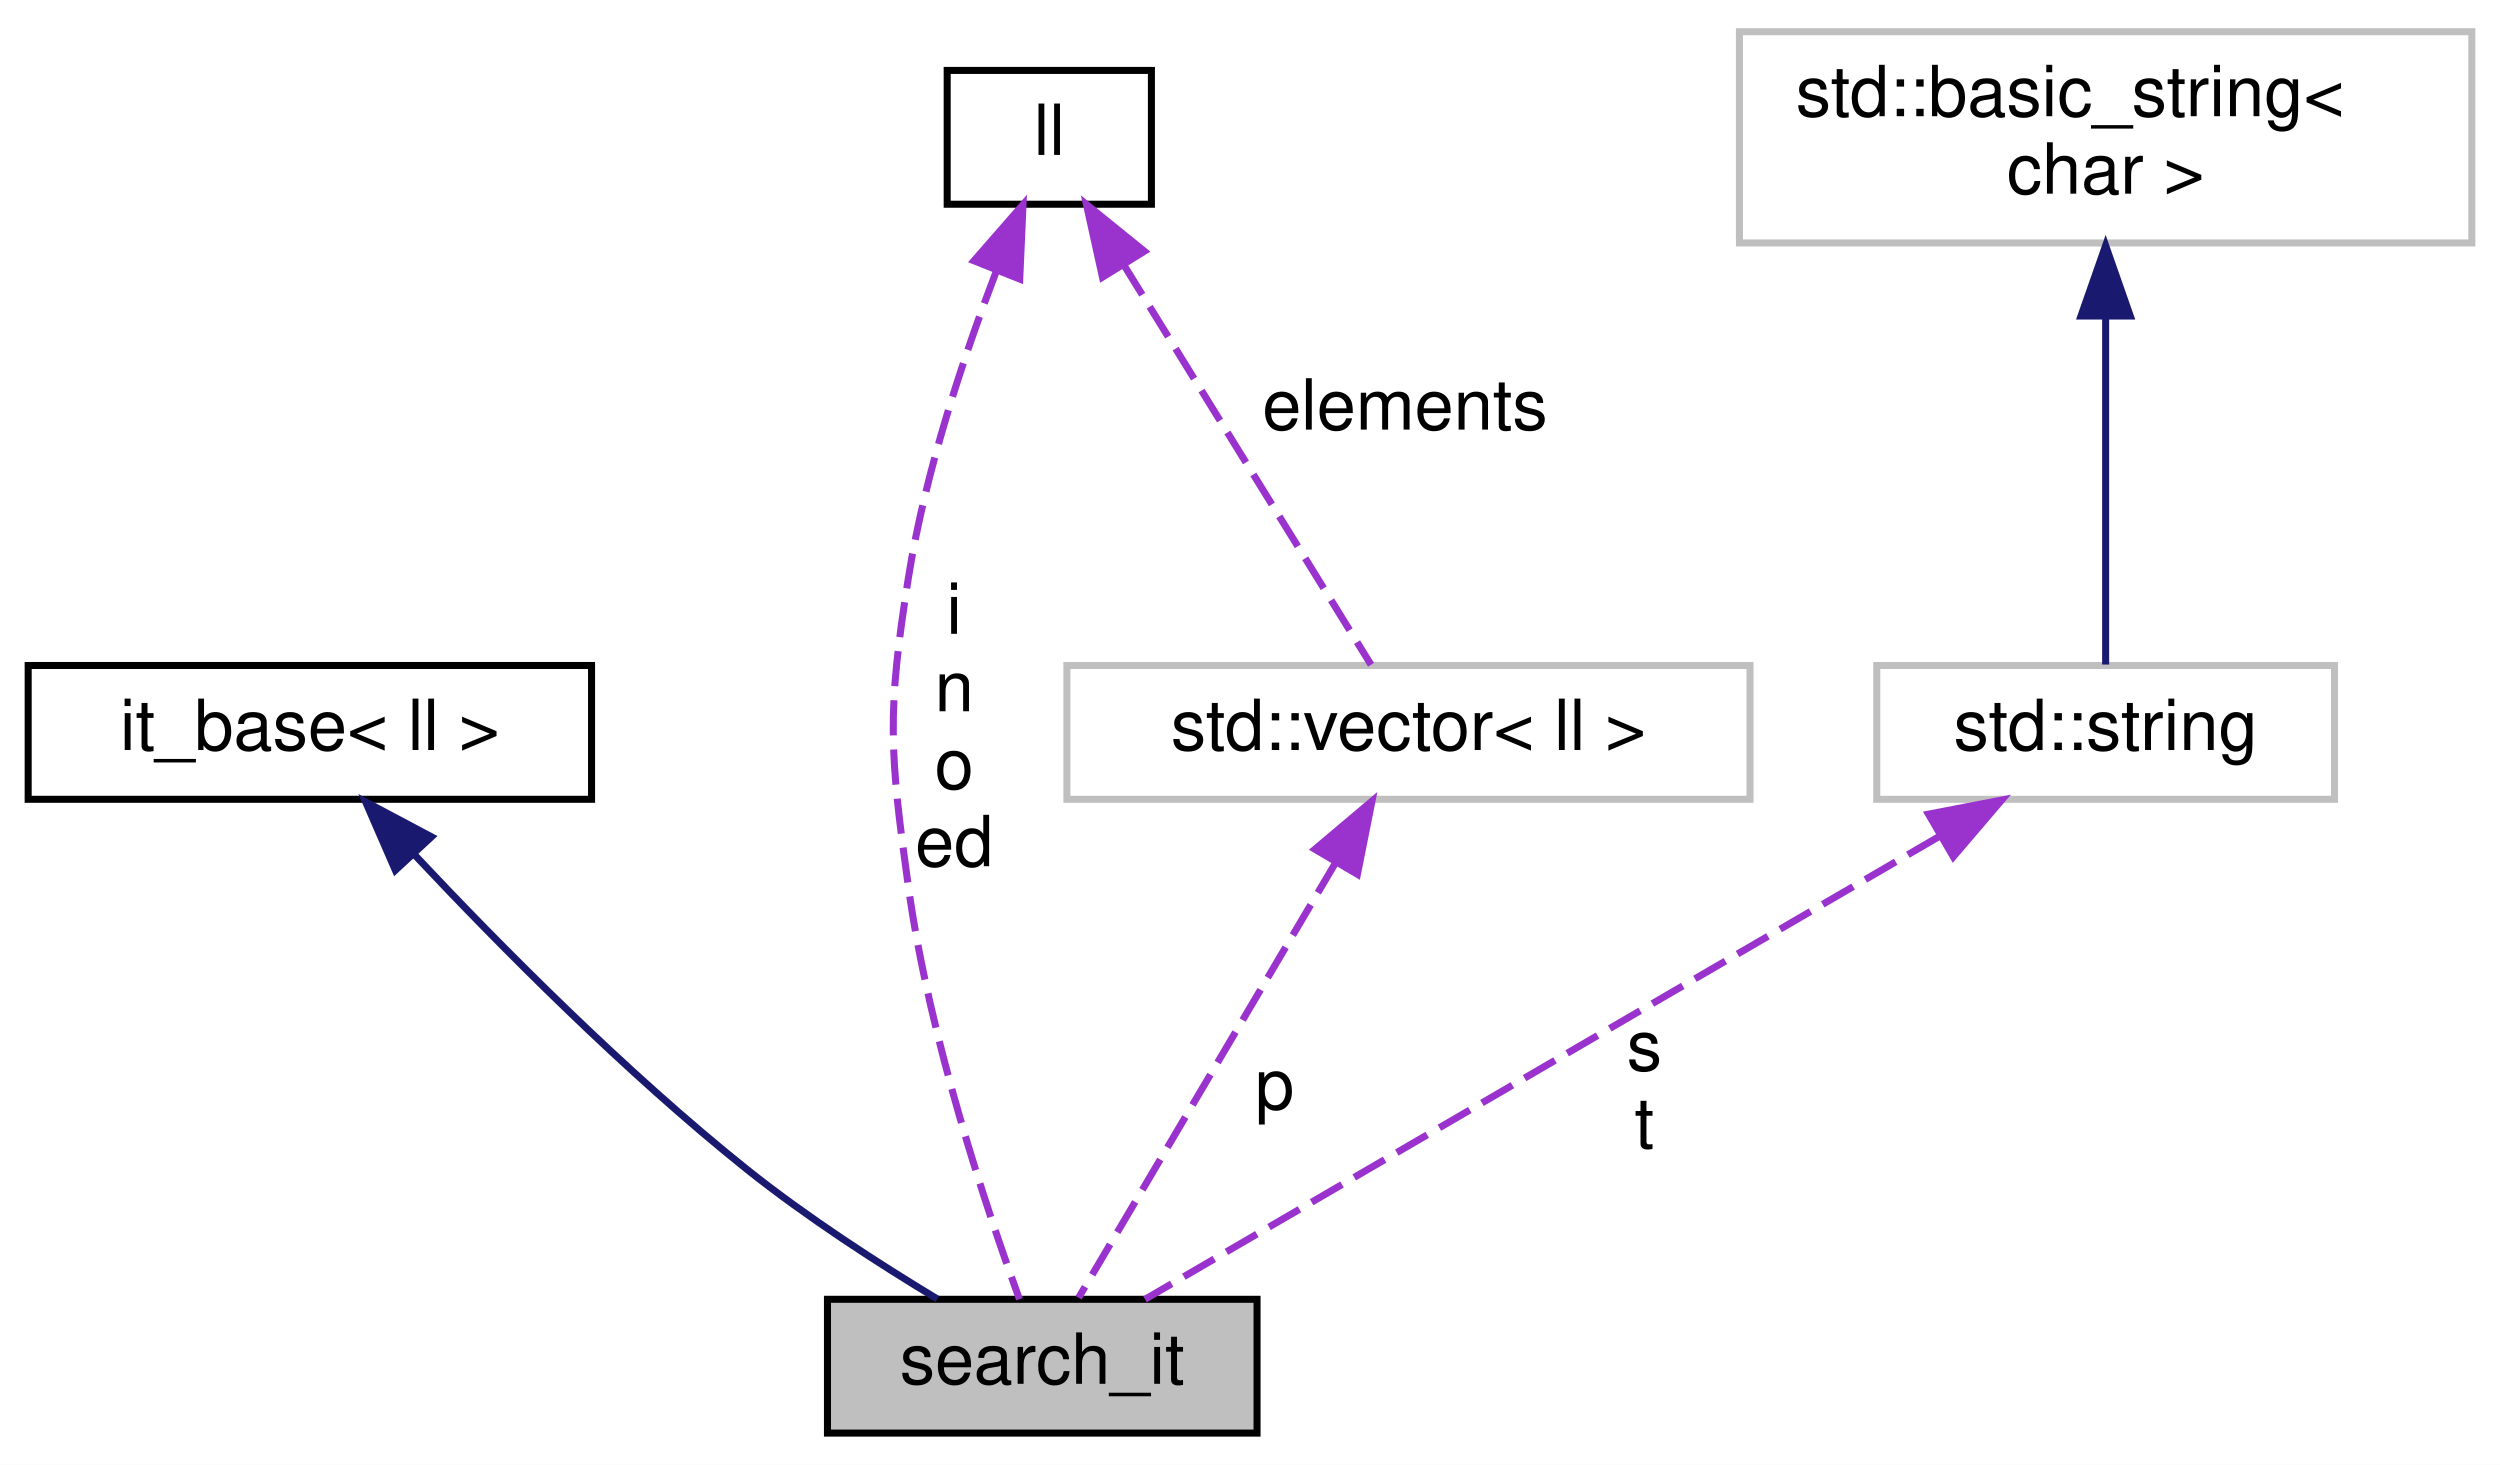
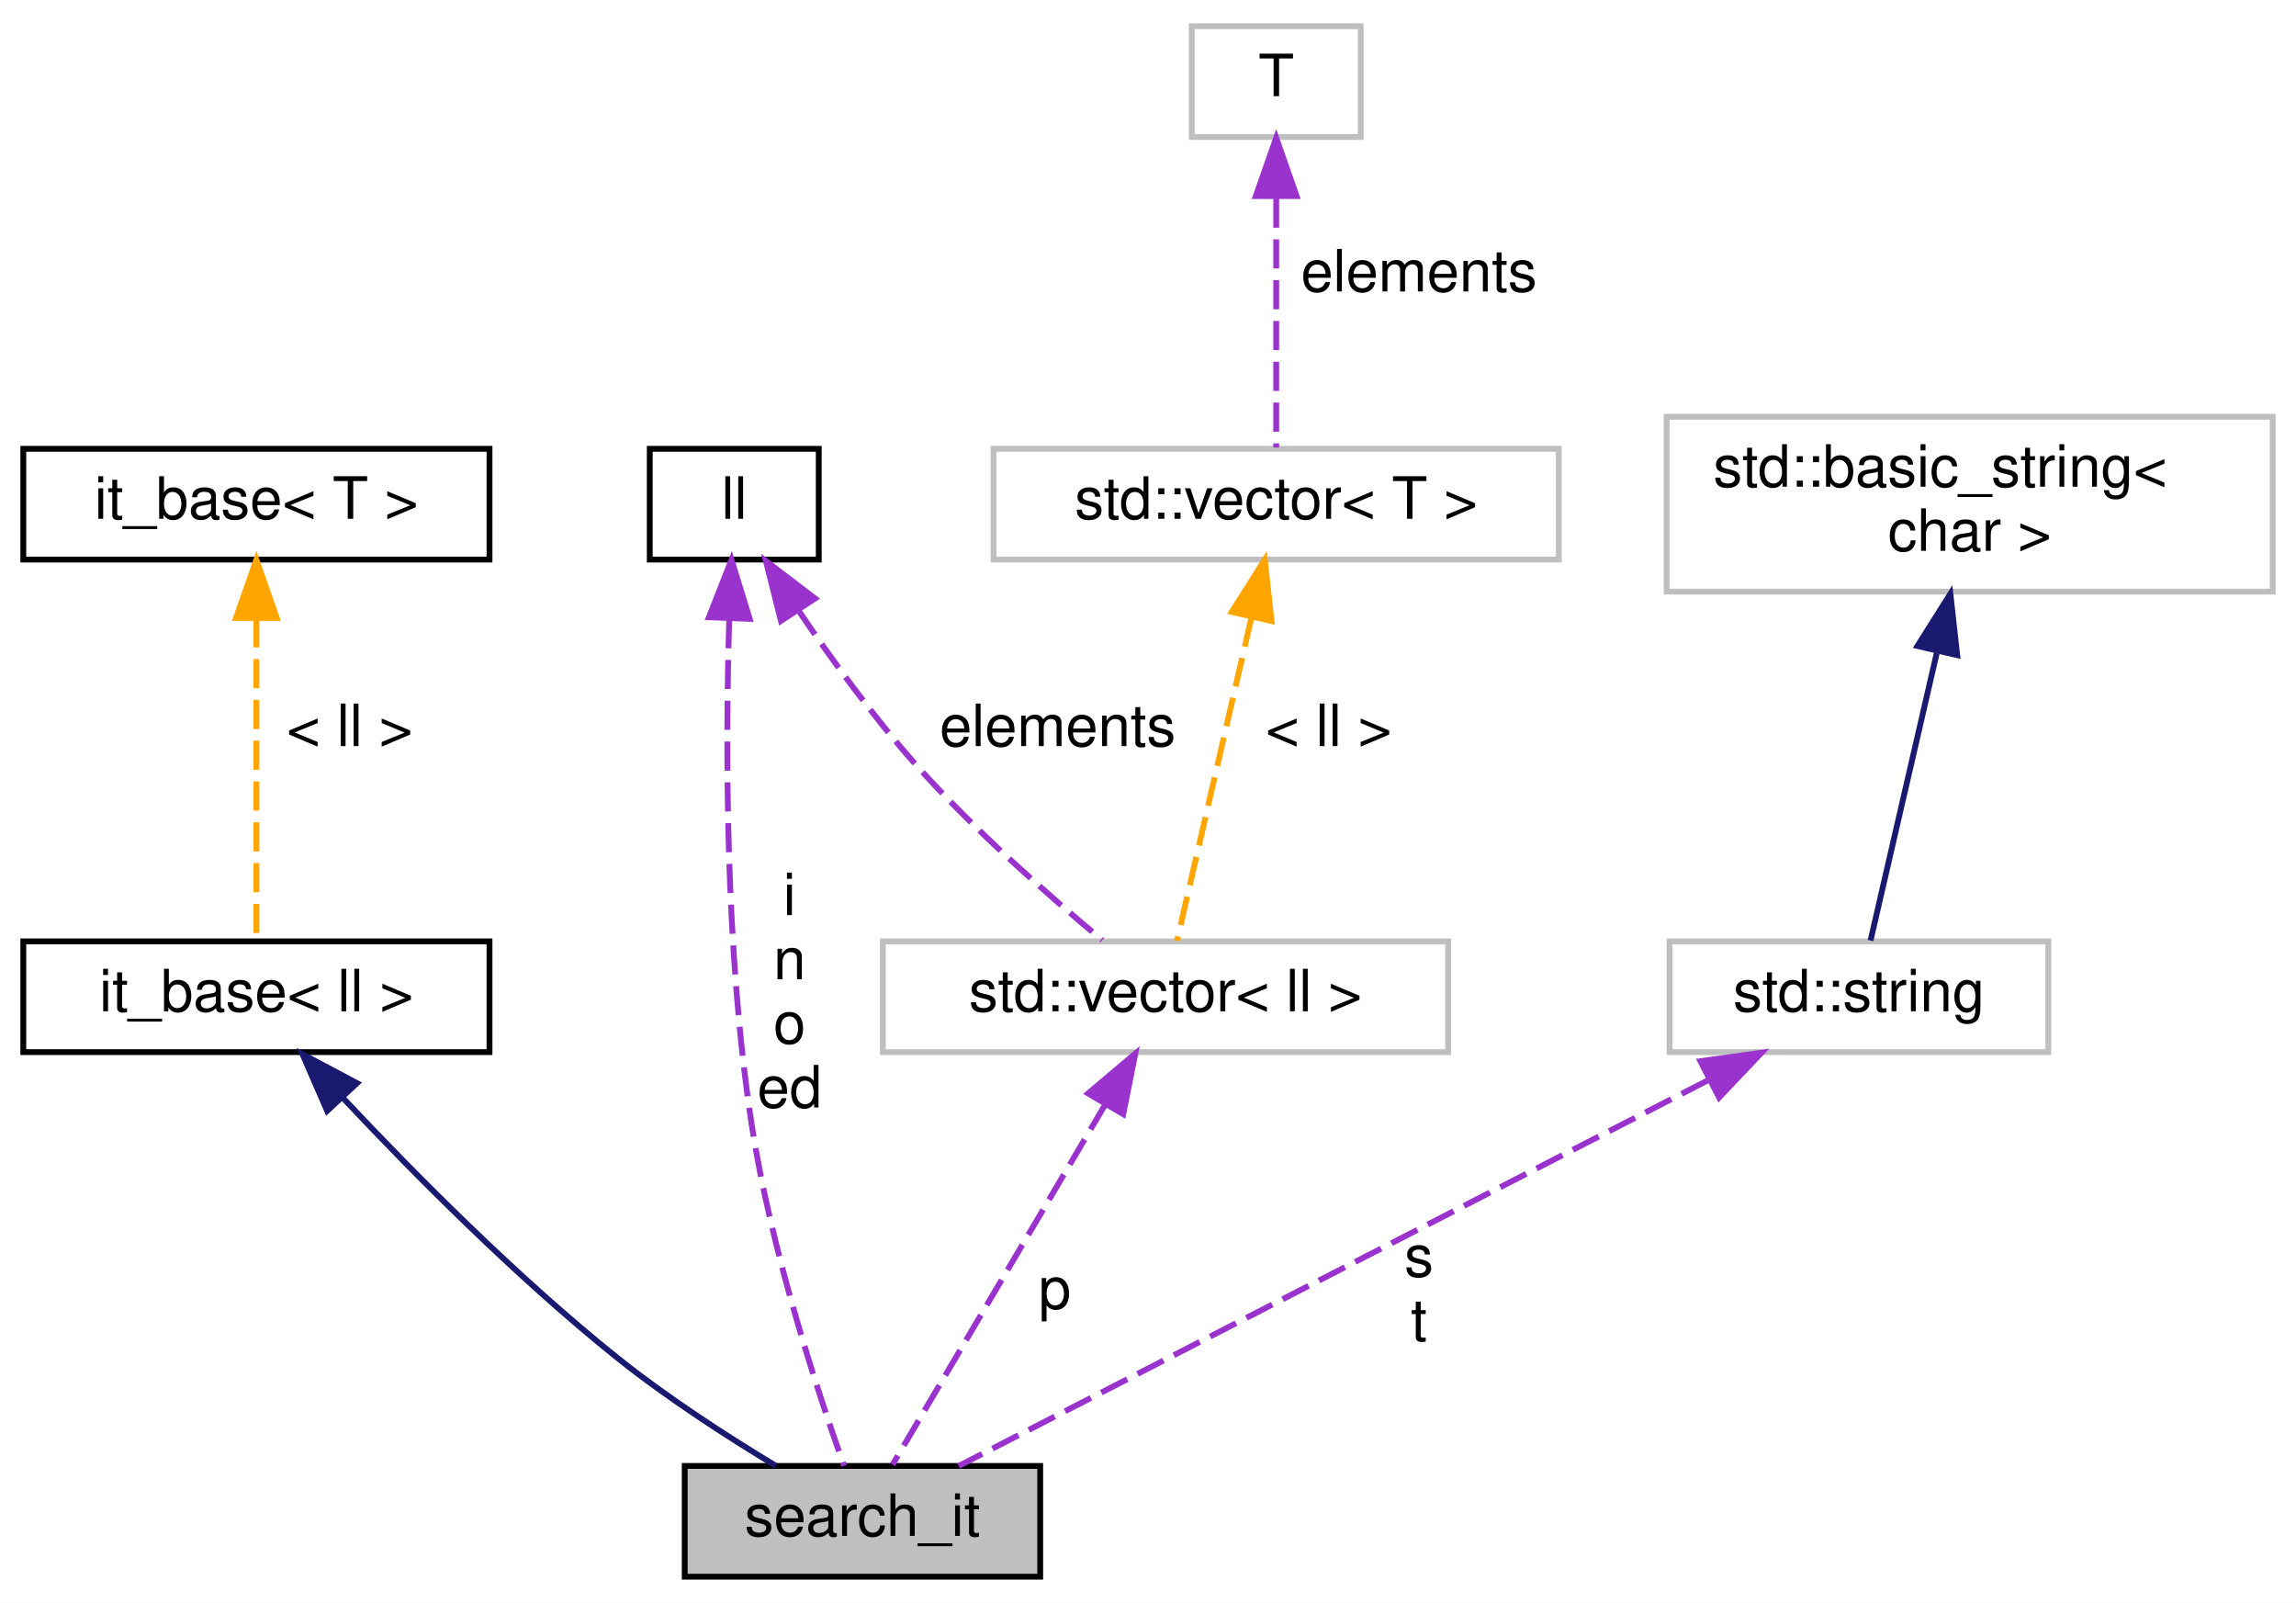
- <svg xmlns="http://www.w3.org/2000/svg" xmlns:xlink="http://www.w3.org/1999/xlink" width="355pt" height="208pt" viewBox="0.00 0.00 355.00 208.00">
-   <g id="graph0" class="graph" transform="scale(1 1) rotate(0) translate(4 204)">
-     <polygon fill="white" stroke="transparent" points="-4,4 -4,-204 351,-204 351,4 -4,4" />
+ <svg xmlns="http://www.w3.org/2000/svg" xmlns:xlink="http://www.w3.org/1999/xlink" width="394pt" height="275pt" viewBox="0.00 0.00 394.00 275.00">
+   <g id="graph0" class="graph" transform="scale(1 1) rotate(0) translate(4 271)">
+     <polygon fill="white" stroke="transparent" points="-4,4 -4,-271 390,-271 390,4 -4,4" />
    <g id="node1" class="node">
      <g id="a_node1">
        <a xlink:title=" ">
          <polygon fill="#bfbfbf" stroke="black" points="113.5,-0.5 113.5,-19.5 174.5,-19.5 174.5,-0.5 113.5,-0.5" />
          <text text-anchor="middle" x="144" y="-7.5" font-family="Helvetica,sans-Serif" font-size="10.00">search_it</text>
        </a>
      </g>
    </g>
    <g id="node2" class="node">
      <g id="a_node2">
        <a xlink:href="structit__base.html" target="_top" xlink:title=" ">
          <polygon fill="white" stroke="black" points="0,-90.5 0,-109.5 80,-109.5 80,-90.5 0,-90.5" />
          <text text-anchor="middle" x="40" y="-97.5" font-family="Helvetica,sans-Serif" font-size="10.00">it_base&lt; ll &gt;</text>
        </a>
      </g>
    </g>
    <g id="edge1" class="edge">
      <path fill="none" stroke="midnightblue" d="M54.96,-82.52C67.03,-69.67 84.78,-51.77 102,-38 110.53,-31.18 120.84,-24.53 129.11,-19.54" />
      <polygon fill="midnightblue" stroke="midnightblue" points="52.14,-80.42 47.91,-90.14 57.27,-85.17 52.14,-80.42" />
    </g>
    <g id="node3" class="node">
      <g id="a_node3">
-         <a xlink:href="structll.html" target="_top" xlink:title=" ">
-           <polygon fill="white" stroke="black" points="130.5,-175 130.5,-194 159.5,-194 159.5,-175 130.5,-175" />
-           <text text-anchor="middle" x="145" y="-182" font-family="Helvetica,sans-Serif" font-size="10.00">ll</text>
+         <a xlink:href="structit__base.html" target="_top" xlink:title=" ">
+           <polygon fill="white" stroke="black" points="0,-175 0,-194 80,-194 80,-175 0,-175" />
+           <text text-anchor="middle" x="40" y="-182" font-family="Helvetica,sans-Serif" font-size="10.00">it_base&lt; T &gt;</text>
        </a>
      </g>
    </g>
    <g id="edge2" class="edge">
-       <path fill="none" stroke="#9a32cd" stroke-dasharray="5,2" d="M137.52,-165.6C132.9,-153.53 127.39,-137.09 125,-122 121.94,-102.69 122.31,-97.37 125,-78 128,-56.44 136.17,-32.08 140.76,-19.51" />
-       <polygon fill="#9a32cd" stroke="#9a32cd" points="134.3,-166.97 141.27,-174.95 140.8,-164.37 134.3,-166.97" />
+       <path fill="none" stroke="orange" stroke-dasharray="5,2" d="M40,-164.93C40,-147.63 40,-122.61 40,-109.6" />
+       <polygon fill="orange" stroke="orange" points="36.5,-164.98 40,-174.98 43.5,-164.98 36.5,-164.98" />
+       <text text-anchor="middle" x="56" y="-143" font-family="Helvetica,sans-Serif" font-size="10.00"> &lt; ll &gt;</text>
+     </g>
+     <g id="node4" class="node">
+       <g id="a_node4">
+         <a xlink:href="structll.html" target="_top" xlink:title=" ">
+           <polygon fill="white" stroke="black" points="107.5,-175 107.5,-194 136.5,-194 136.5,-175 107.5,-175" />
+           <text text-anchor="middle" x="122" y="-182" font-family="Helvetica,sans-Serif" font-size="10.00">ll</text>
+         </a>
+       </g>
+     </g>
+     <g id="edge3" class="edge">
+       <path fill="none" stroke="#9a32cd" stroke-dasharray="5,2" d="M121.14,-164.78C120.49,-143.59 120.38,-108.1 125,-78 128.3,-56.49 136.35,-32.1 140.84,-19.52" />
+       <polygon fill="#9a32cd" stroke="#9a32cd" points="117.65,-165.1 121.53,-174.96 124.65,-164.83 117.65,-165.1" />
      <text text-anchor="middle" x="131.5" y="-114" font-family="Helvetica,sans-Serif" font-size="10.00"> i</text>
      <text text-anchor="middle" x="131.5" y="-103" font-family="Helvetica,sans-Serif" font-size="10.00">n</text>
      <text text-anchor="middle" x="131.5" y="-92" font-family="Helvetica,sans-Serif" font-size="10.00">o</text>
      <text text-anchor="middle" x="131.5" y="-81" font-family="Helvetica,sans-Serif" font-size="10.00">ed</text>
    </g>
-     <g id="node4" class="node">
-       <g id="a_node4">
+     <g id="node5" class="node">
+       <g id="a_node5">
        <a xlink:title=" ">
          <polygon fill="white" stroke="#bfbfbf" points="147.5,-90.5 147.5,-109.5 244.5,-109.5 244.5,-90.5 147.5,-90.5" />
          <text text-anchor="middle" x="196" y="-97.5" font-family="Helvetica,sans-Serif" font-size="10.00">std::vector&lt; ll &gt;</text>
        </a>
      </g>
    </g>
+     <g id="edge5" class="edge">
+       <path fill="none" stroke="#9a32cd" stroke-dasharray="5,2" d="M133.02,-166.27C138.61,-158.01 145.75,-148.16 153,-140 163.04,-128.7 176.08,-117.25 185.15,-109.71" />
+       <polygon fill="#9a32cd" stroke="#9a32cd" points="130.01,-164.48 127.43,-174.75 135.86,-168.33 130.01,-164.48" />
+       <text text-anchor="middle" x="177.5" y="-143" font-family="Helvetica,sans-Serif" font-size="10.00"> elements</text>
+     </g>
    <g id="edge4" class="edge">
-       <path fill="none" stroke="#9a32cd" stroke-dasharray="5,2" d="M155.57,-166.4C166.28,-149.07 182.41,-122.98 190.69,-109.6" />
-       <polygon fill="#9a32cd" stroke="#9a32cd" points="152.55,-164.64 150.27,-174.98 158.5,-168.32 152.55,-164.64" />
-       <text text-anchor="middle" x="195.5" y="-143" font-family="Helvetica,sans-Serif" font-size="10.00"> elements</text>
-     </g>
-     <g id="edge3" class="edge">
      <path fill="none" stroke="#9a32cd" stroke-dasharray="5,2" d="M185.68,-81.54C174.66,-62.89 157.63,-34.06 149.16,-19.72" />
      <polygon fill="#9a32cd" stroke="#9a32cd" points="182.72,-83.41 190.82,-90.24 188.75,-79.85 182.72,-83.41" />
      <text text-anchor="middle" x="177" y="-46.5" font-family="Helvetica,sans-Serif" font-size="10.00"> p</text>
    </g>
-     <g id="node5" class="node">
-       <g id="a_node5">
-         <a xlink:title="STL class.">
-           <polygon fill="white" stroke="#bfbfbf" points="262.5,-90.5 262.5,-109.5 327.5,-109.5 327.5,-90.5 262.5,-90.5" />
-           <text text-anchor="middle" x="295" y="-97.5" font-family="Helvetica,sans-Serif" font-size="10.00">std::string</text>
-         </a>
-       </g>
-     </g>
-     <g id="edge5" class="edge">
-       <path fill="none" stroke="#9a32cd" stroke-dasharray="5,2" d="M271.24,-85.15C239.63,-66.73 184.7,-34.72 158.59,-19.5" />
-       <polygon fill="#9a32cd" stroke="#9a32cd" points="269.84,-88.39 280.25,-90.4 273.37,-82.34 269.84,-88.39" />
-       <text text-anchor="middle" x="229.5" y="-52" font-family="Helvetica,sans-Serif" font-size="10.00"> s</text>
-       <text text-anchor="middle" x="229.5" y="-41" font-family="Helvetica,sans-Serif" font-size="10.00">t</text>
-     </g>
    <g id="node6" class="node">
      <g id="a_node6">
        <a xlink:title="STL class.">
-           <polygon fill="white" stroke="#bfbfbf" points="243,-169.5 243,-199.5 347,-199.5 347,-169.5 243,-169.5" />
-           <text text-anchor="start" x="251" y="-187.5" font-family="Helvetica,sans-Serif" font-size="10.00">std::basic_string&lt;</text>
-           <text text-anchor="middle" x="295" y="-176.5" font-family="Helvetica,sans-Serif" font-size="10.00"> char &gt;</text>
+           <polygon fill="white" stroke="#bfbfbf" points="166.5,-175 166.5,-194 263.5,-194 263.5,-175 166.5,-175" />
+           <text text-anchor="middle" x="215" y="-182" font-family="Helvetica,sans-Serif" font-size="10.00">std::vector&lt; T &gt;</text>
        </a>
      </g>
    </g>
    <g id="edge6" class="edge">
-       <path fill="none" stroke="midnightblue" d="M295,-158.95C295,-142.28 295,-121.23 295,-109.64" />
-       <polygon fill="midnightblue" stroke="midnightblue" points="291.5,-159.13 295,-169.13 298.5,-159.13 291.5,-159.13" />
+       <path fill="none" stroke="orange" stroke-dasharray="5,2" d="M210.72,-164.93C206.74,-147.63 200.98,-122.61 197.98,-109.6" />
+       <polygon fill="orange" stroke="orange" points="207.38,-166.02 213.04,-174.98 214.2,-164.45 207.38,-166.02" />
+       <text text-anchor="middle" x="224" y="-143" font-family="Helvetica,sans-Serif" font-size="10.00"> &lt; ll &gt;</text>
+     </g>
+     <g id="node7" class="node">
+       <g id="a_node7">
+         <a xlink:title=" ">
+           <polygon fill="white" stroke="#bfbfbf" points="200.5,-247.5 200.5,-266.5 229.5,-266.5 229.5,-247.5 200.5,-247.5" />
+           <text text-anchor="middle" x="215" y="-254.5" font-family="Helvetica,sans-Serif" font-size="10.00">T</text>
+         </a>
+       </g>
+     </g>
+     <g id="edge7" class="edge">
+       <path fill="none" stroke="#9a32cd" stroke-dasharray="5,2" d="M215,-236.94C215,-223.03 215,-204.82 215,-194.22" />
+       <polygon fill="#9a32cd" stroke="#9a32cd" points="211.5,-237.36 215,-247.36 218.5,-237.36 211.5,-237.36" />
+       <text text-anchor="middle" x="239.5" y="-221" font-family="Helvetica,sans-Serif" font-size="10.00"> elements</text>
+     </g>
+     <g id="node8" class="node">
+       <g id="a_node8">
+         <a xlink:title="STL class.">
+           <polygon fill="white" stroke="#bfbfbf" points="282.5,-90.5 282.5,-109.5 347.5,-109.5 347.5,-90.5 282.5,-90.5" />
+           <text text-anchor="middle" x="315" y="-97.5" font-family="Helvetica,sans-Serif" font-size="10.00">std::string</text>
+         </a>
+       </g>
+     </g>
+     <g id="edge8" class="edge">
+       <path fill="none" stroke="#9a32cd" stroke-dasharray="5,2" d="M289.02,-85.63C253.37,-67.29 190.35,-34.85 160.52,-19.5" />
+       <polygon fill="#9a32cd" stroke="#9a32cd" points="287.8,-88.94 298.29,-90.4 291,-82.71 287.8,-88.94" />
+       <text text-anchor="middle" x="239.5" y="-52" font-family="Helvetica,sans-Serif" font-size="10.00"> s</text>
+       <text text-anchor="middle" x="239.5" y="-41" font-family="Helvetica,sans-Serif" font-size="10.00">t</text>
+     </g>
+     <g id="node9" class="node">
+       <g id="a_node9">
+         <a xlink:title="STL class.">
+           <polygon fill="white" stroke="#bfbfbf" points="282,-169.5 282,-199.5 386,-199.5 386,-169.5 282,-169.5" />
+           <text text-anchor="start" x="290" y="-187.5" font-family="Helvetica,sans-Serif" font-size="10.00">std::basic_string&lt;</text>
+           <text text-anchor="middle" x="334" y="-176.5" font-family="Helvetica,sans-Serif" font-size="10.00"> char &gt;</text>
+         </a>
+       </g>
+     </g>
+     <g id="edge9" class="edge">
+       <path fill="none" stroke="midnightblue" d="M328.35,-158.95C324.51,-142.28 319.66,-121.23 316.99,-109.64" />
+       <polygon fill="midnightblue" stroke="midnightblue" points="325.04,-160.17 330.69,-169.13 331.86,-158.6 325.04,-160.17" />
    </g>
  </g>
</svg>
